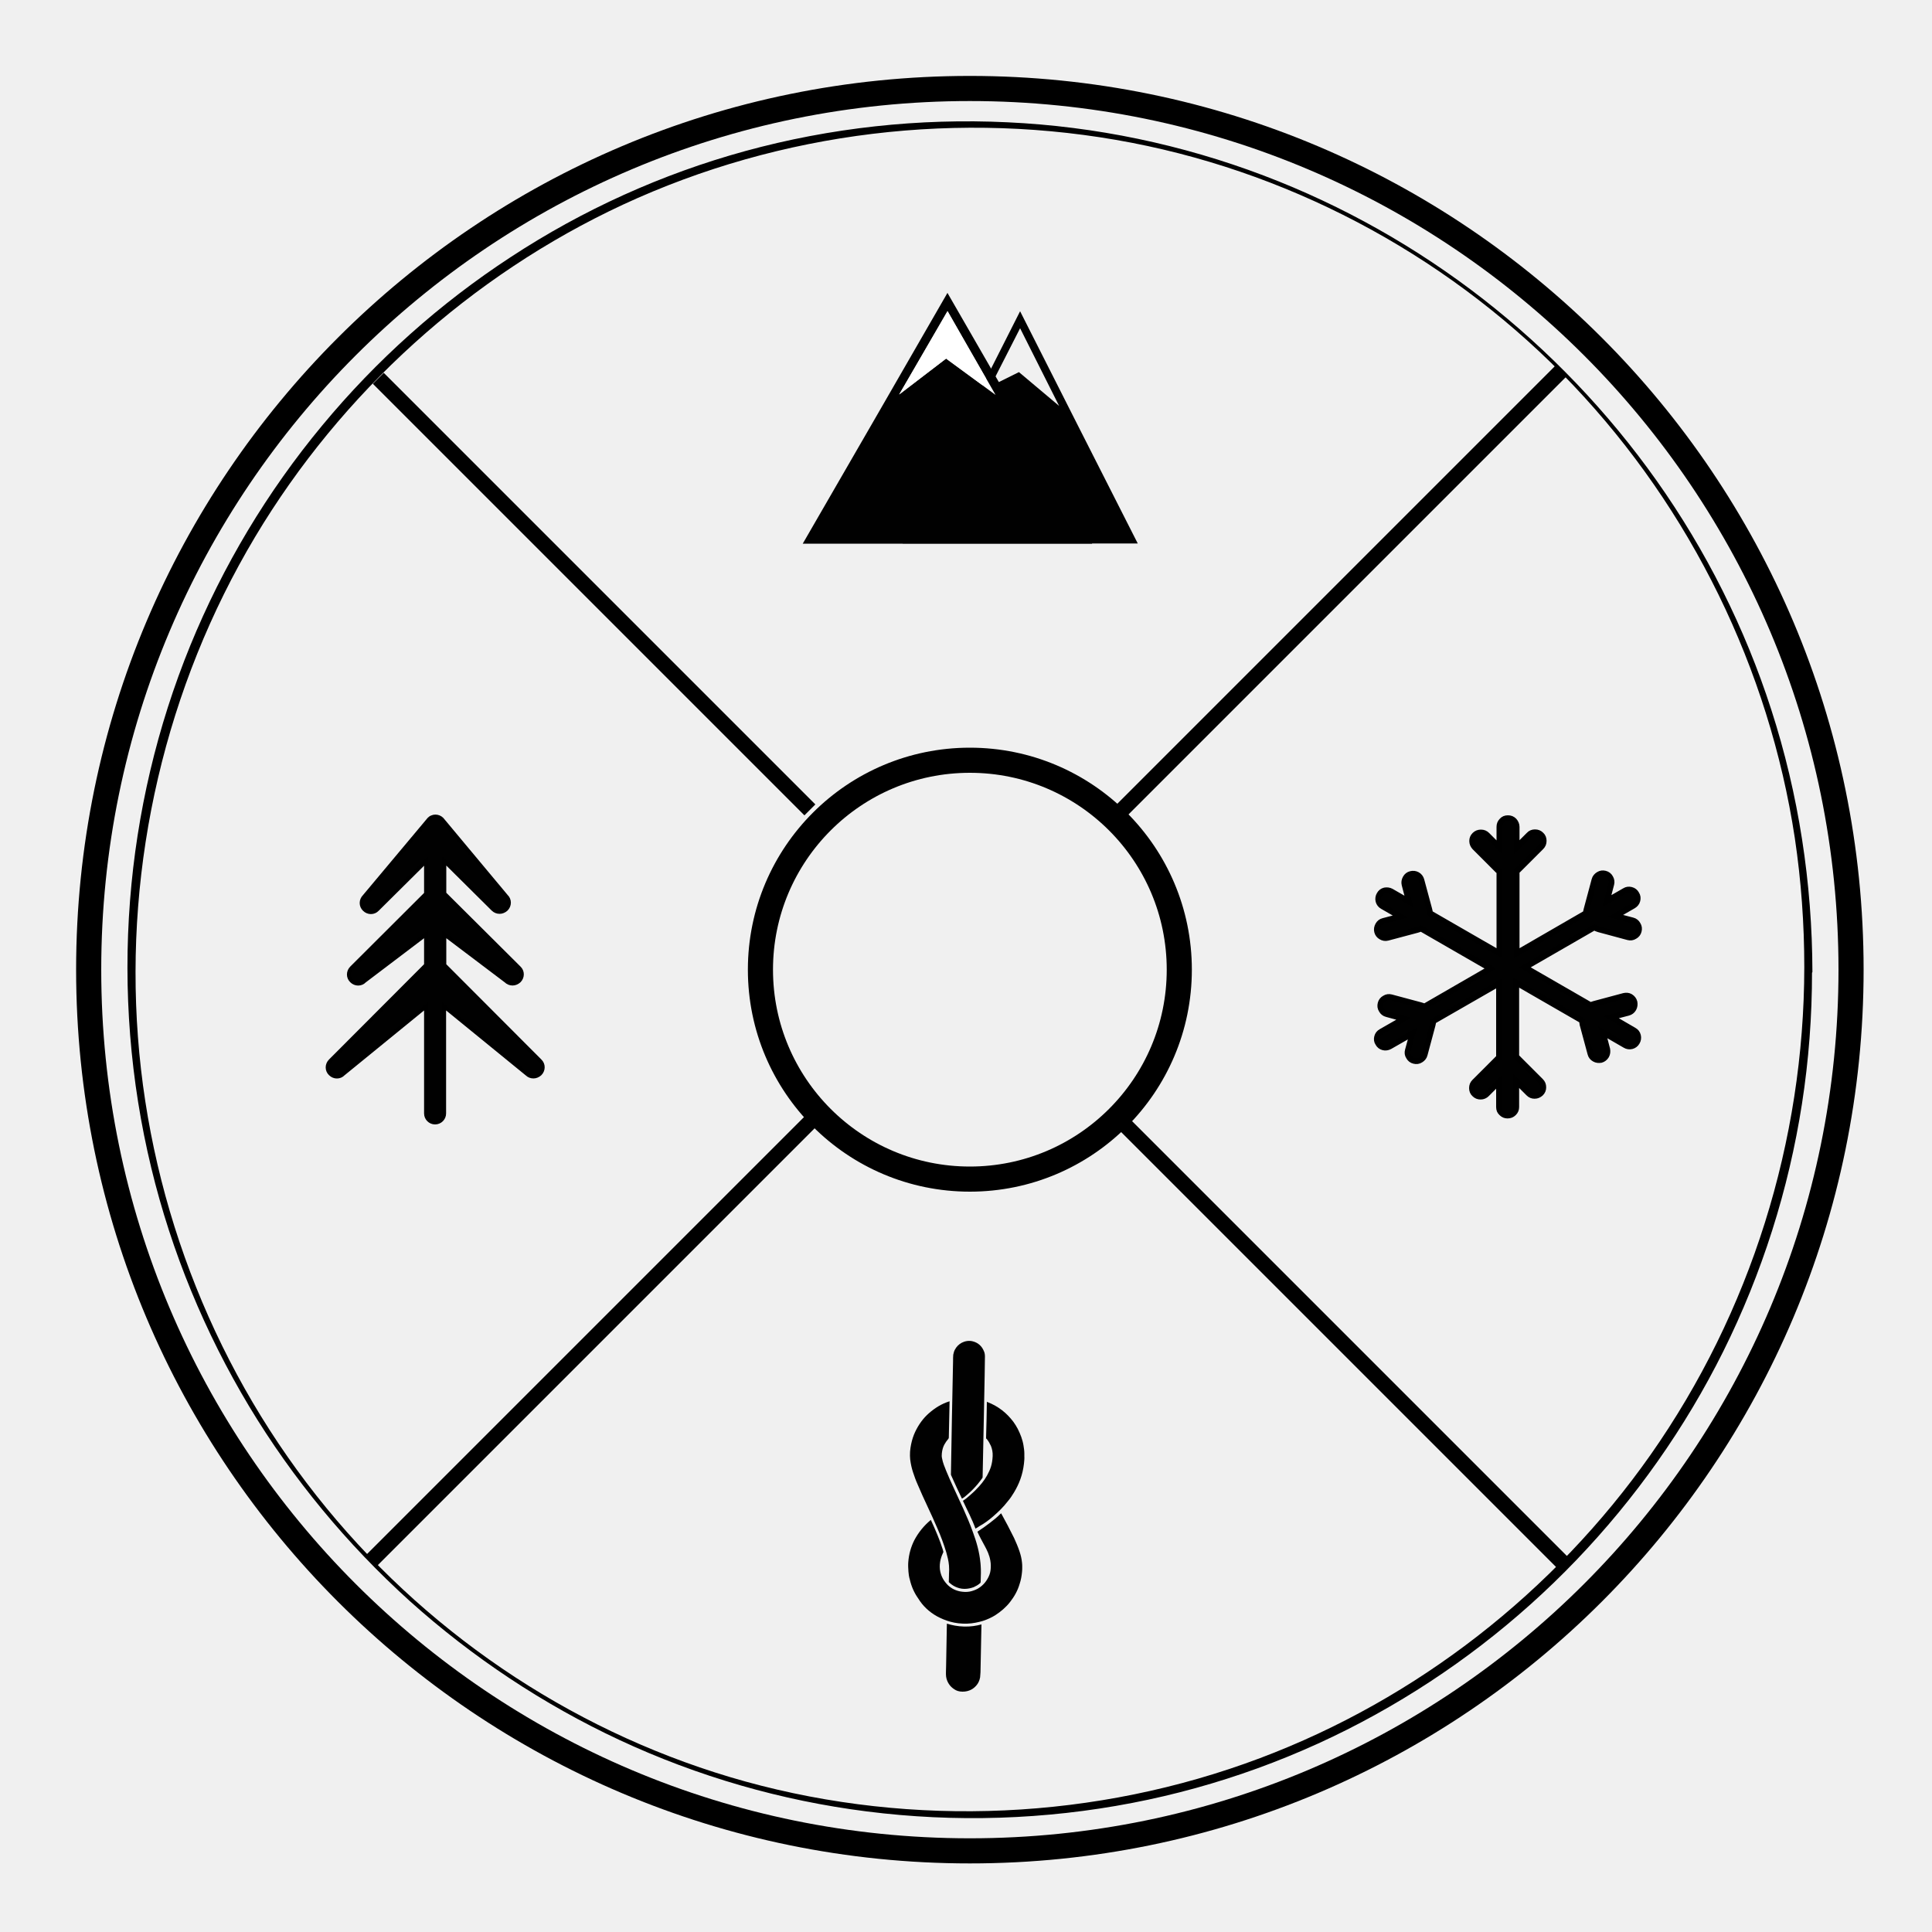
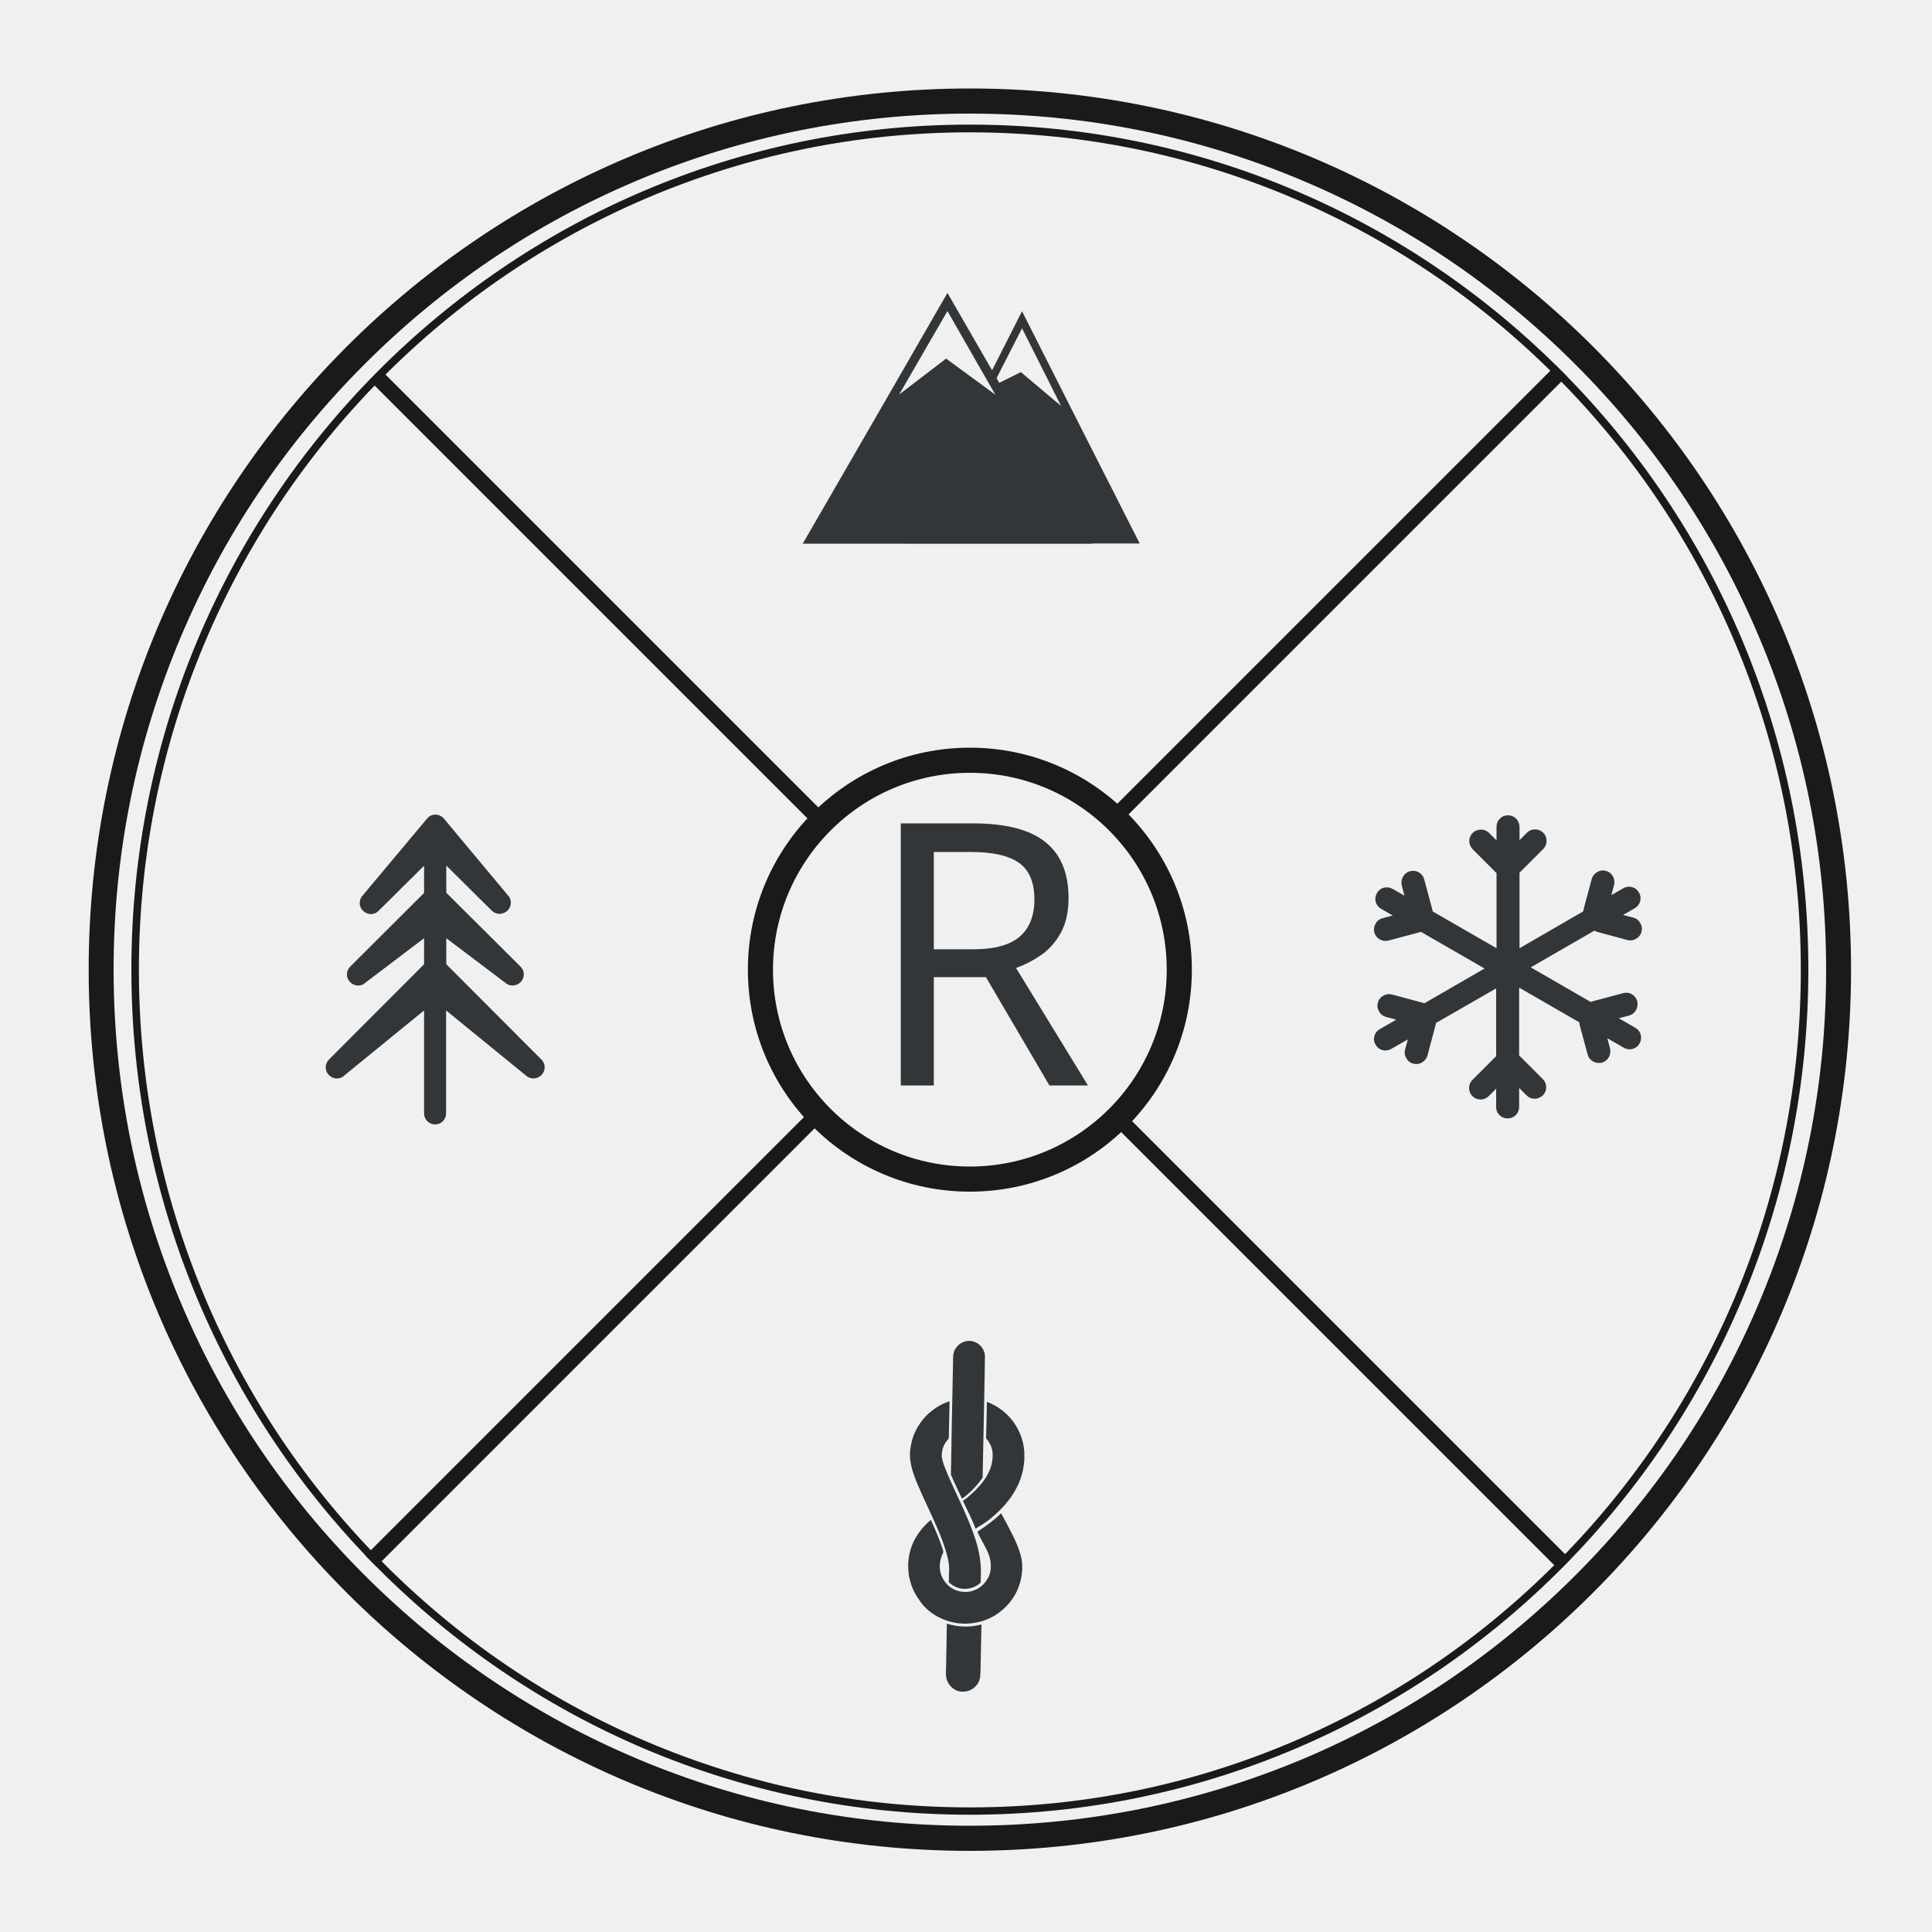
- <svg xmlns="http://www.w3.org/2000/svg" xmlns:xlink="http://www.w3.org/1999/xlink" version="1.1" id="Layer_1" x="0px" y="0px" viewBox="0 0 1000 1000" style="enable-background:new 0 0 1000 1000;" xml:space="preserve">
+ <svg xmlns="http://www.w3.org/2000/svg" version="1.1" id="Layer_1" x="0px" y="0px" viewBox="0 0 1000 1000" style="enable-background:new 0 0 1000 1000;" xml:space="preserve">
  <style type="text/css">
- 	.st0{fill:none;stroke:#000000;stroke-width:13;stroke-miterlimit:10;}
- 	.st1{display:none;}
- 	.st2{fill:none;stroke:#000000;stroke-width:8;stroke-miterlimit:10;}
- 	.st3{fill:#010101;}
- 	.st4{fill:#FFFFFF;}
- 	.st5{fill:#010101;stroke:#000000;stroke-width:3;stroke-miterlimit:10;}
- 	.st6{clip-path:url(#SVGID_2_);fill:#010101;}
- 	.st7{fill:#010101;stroke:#000000;stroke-width:2;stroke-miterlimit:10;}
+ 	.st0{display:none;}
+ 	.st1{display:inline;fill:#00AEEF;}
+ 	.st2{fill:#191A1B;}
+ 	.st3{fill:none;stroke:#191A1B;stroke-width:13;stroke-miterlimit:10;}
+ 	.st4{fill:none;stroke:#191B1C;stroke-width:8;stroke-miterlimit:10;}
+ 	.st5{fill:none;stroke:#191A1B;stroke-width:8;stroke-miterlimit:10;}
+ 	.st6{fill:#323638;}
+ 	.st7{fill:#323638;stroke:#323638;stroke-width:3;stroke-miterlimit:10;}
+ 	.st8{fill:#323638;stroke:#323638;stroke-width:2;stroke-miterlimit:10;}
+ 	.st9{font-family:'IndieFlower';}
+ 	.st10{font-size:190px;}
</style>
-   <circle class="st0" cx="502" cy="501.9" r="456.1" />
+   <g id="color" class="st0">
+     <path class="st1" d="M502,68.8c58.5,0,115.2,11.4,168.6,34c51.6,21.8,97.9,53,137.7,92.8c39.8,39.8,71,86.1,92.8,137.7   c22.6,53.4,34,110.1,34,168.6s-11.4,115.2-34,168.6c-21.8,51.6-53,97.9-92.8,137.7c-39.8,39.8-86.1,71-137.7,92.8   c-53.4,22.6-110.1,34-168.6,34s-115.2-11.4-168.6-34c-51.6-21.8-97.9-53-137.7-92.8c-39.8-39.8-71-86.1-92.8-137.7   c-22.6-53.4-34-110.1-34-168.6s11.4-115.2,34-168.6c21.8-51.6,53-97.9,92.8-137.7c39.8-39.8,86.1-71,137.7-92.8   C386.8,80.2,443.6,68.8,502,68.8 M502,45.8C250.1,45.8,45.9,250,45.9,501.9S250.1,958,502,958s456.1-204.2,456.1-456.1   S754,45.8,502,45.8L502,45.8z" />
+   </g>
  <g>
-     <g>
-       <path d="M933.9,500.6c-0.1,90-27.8,178.6-79.5,252.3c-49.9,71-120.9,126.5-202.2,157.1c-84.7,31.9-179.1,36.2-266.4,12.1    c-84.8-23.5-161-73.5-216.8-141.5c-56.6-68.9-90.9-154.9-97.6-243.8c-6.8-90.1,14.3-181.3,60.7-259    c44.6-74.6,111.5-135.2,190.4-171.9c81.7-37.9,174.8-49.1,263.3-32c86.9,16.8,167.5,61.3,228.5,125.5    c61,64.3,101.4,146.8,114.7,234.4C932.3,456,933.9,478.3,933.9,500.6c0,1.4,4.2,3.7,4.2,2.5c-0.1-46-7.1-91.9-21.3-135.8    c-13.6-42.2-33.7-82.3-59.4-118.6c-25.1-35.4-55.4-67.1-89.6-93.8c-34.4-26.8-72.8-48.5-113.6-64c-42.4-16.1-87.3-25.5-132.7-27.6    c-45.7-2.2-91.7,2.8-135.8,14.9c-43,11.8-84.1,30.4-121.4,54.9c-36.6,23.9-69.6,53.4-97.5,87.1c-28.4,34.2-51.5,72.8-68.3,113.9    c-17.2,42.1-27.7,86.8-31.2,132.1c-3.6,46.3,0.1,93.2,11,138.3C88.8,648,106,689.7,129,728c22.5,37.4,50.7,71.4,83.1,100.7    c32.4,29.1,69.1,53.5,108.5,71.9c40.5,18.9,83.8,31.4,128.1,37c45.6,5.8,92.2,4.3,137.3-4.4c44.1-8.5,86.8-24,126.1-45.8    c38.3-21.2,73.4-48.2,103.7-79.8c30.7-32,56.5-68.6,76.2-108.2c20-40.3,33.8-83.6,40.7-128.1c3.5-22.5,5.2-45.3,5.2-68.1    C938.1,501.7,933.9,499.5,933.9,500.6z" />
-     </g>
+     <path class="st2" d="M502,68.5c58,0,114.3,11.5,167.4,34.1c51.2,21.8,97.2,53.1,136.7,92.9c39.5,39.8,70.5,86.1,92.2,137.8   c22.4,53.4,33.8,110.2,33.8,168.7c0,58.5-11.4,115.3-33.8,168.7c-21.7,51.6-52.7,98-92.2,137.8c-39.5,39.8-85.5,71-136.7,92.9   c-53,22.6-109.3,34.1-167.4,34.1s-114.3-11.5-167.4-34.1c-51.2-21.8-97.2-53.1-136.7-92.9c-39.5-39.8-70.5-86.1-92.2-137.8   c-22.4-53.4-33.8-110.2-33.8-168.7c0-58.5,11.4-115.3,33.8-168.7c21.7-51.6,52.7-98,92.2-137.8c39.5-39.8,85.5-71,136.7-92.9   C387.7,80,444,68.5,502,68.5 M502,64.5c-239.7,0-434,195.8-434,437.4s194.3,437.4,434,437.4s434-195.8,434-437.4   S741.7,64.5,502,64.5L502,64.5z" />
  </g>
-   <circle class="st0" cx="502" cy="501.9" r="108.4" />
-   <polyline class="st1" points="527,479 509.3,494.5 539.7,555.3 524.8,550.3 496,493.8 514.3,479.7 489.8,457.8 490.3,557.7   478.3,565 478.3,438.3 " />
-   <line class="st2" x1="195.8" y1="195.8" x2="419.2" y2="419.2" />
-   <line class="st2" x1="808.1" y1="191.9" x2="578.3" y2="421.7" />
-   <line class="st2" x1="192" y1="808" x2="421.1" y2="578.9" />
-   <line class="st2" x1="809.9" y1="809.9" x2="578.9" y2="578.9" />
+   <circle class="st3" cx="502" cy="501.9" r="108.4" />
+   <line class="st4" x1="195.8" y1="195.8" x2="423.5" y2="423.5" />
+   <line class="st5" x1="808.1" y1="191.9" x2="578.3" y2="421.7" />
+   <line class="st5" x1="192" y1="808" x2="421.1" y2="578.9" />
+   <line class="st5" x1="809.9" y1="809.9" x2="578.9" y2="578.9" />
  <g>
    <g>
      <g>
-         <path class="st3" d="M558.4,221.2L528,161.1l-30.4,60.1l-30.4,60.1H528h60.9L558.4,221.2z M527.4,192.6l-14.7,7.3l5.1-10l10.2-20     l10.1,20.1l10.1,20.1L527.4,192.6z" />
+         <path class="st6" d="M559.4,221.2L529,161.1l-17.6,34.7l5.4,10.4l-8-5.2l-10.2,20.2l-30.4,60.1H529h60.9L559.4,221.2z      M528.4,192.6l-14.7,7.3l5.1-10l10.2-20l10.1,20.1l10.1,20.1L528.4,192.6z" />
      </g>
    </g>
    <g>
      <g>
-         <path class="st3" d="M527.8,216.5l-37.4-64.9L453,216.5l-37.5,64.9h74.9h74.9L527.8,216.5z M489.7,185.6l-24.3,18.6l12.5-21.6     l12.5-21.6l12.4,21.7l12.4,21.6L489.7,185.6z" />
+         <path class="st6" d="M527.8,216.5l-37.4-64.9L453,216.5l-37.5,64.9h74.9h74.9L527.8,216.5z M489.7,185.6l-24.3,18.6l12.5-21.6     l12.5-21.6l12.4,21.7l12.4,21.6L489.7,185.6z" />
      </g>
    </g>
-     <polygon class="st4" points="465.4,204.2 490.5,161.1 515.3,204.4 489.7,185.6  " />
  </g>
-   <path class="st5" d="M827.5,481l15.2,4.1c1.2,0.3,2.3,0.2,3.4-0.5c1.1-0.6,1.8-1.5,2.1-2.7c0.3-1.2,0.2-2.3-0.5-3.4  c-0.6-1.1-1.5-1.8-2.7-2.1l-8.8-2.3l9.2-5.3c1-0.6,1.8-1.5,2.1-2.7c0.3-1.2,0.2-2.3-0.5-3.4c-0.6-1.1-1.5-1.8-2.7-2.1  c-1.2-0.3-2.3-0.2-3.4,0.5l-9.2,5.3l2.3-8.8c0.3-1.1,0.1-2.3-0.5-3.3c-0.6-1.1-1.5-1.8-2.7-2.1c-1.2-0.3-2.3-0.2-3.4,0.5  c-1,0.6-1.8,1.5-2.1,2.7l-4.1,15.3c-0.2,0.7-0.3,1.4-0.4,2l-35.8,20.7V451c0.5-0.4,1-0.9,1.5-1.4l11.2-11.2c0.9-0.9,1.3-1.9,1.3-3.2  c0-1.2-0.4-2.3-1.3-3.1c-0.9-0.9-1.9-1.3-3.2-1.3c-1.2,0-2.3,0.4-3.1,1.3l-6.4,6.4V428c0-1.2-0.5-2.3-1.3-3.2  c-0.9-0.9-1.9-1.3-3.2-1.3c-1.3,0-2.3,0.4-3.1,1.3c-0.9,0.9-1.3,1.9-1.3,3.2v10.6l-6.4-6.4c-0.9-0.9-1.9-1.3-3.2-1.3  c-1.2,0-2.3,0.4-3.2,1.3c-0.9,0.9-1.3,1.9-1.3,3.1c0,1.3,0.5,2.3,1.3,3.2l11.2,11.2c0.5,0.6,1,1,1.6,1.4v42.3l-35.9-20.7  c-0.1-0.6-0.2-1.3-0.4-2l-4.1-15.2c-0.3-1.1-1-2.1-2.1-2.7c-1.1-0.6-2.2-0.7-3.4-0.4c-1.2,0.3-2.1,1-2.7,2.1  c-0.6,1.1-0.8,2.2-0.5,3.4l2.3,8.8l-9.2-5.3c-1.1-0.6-2.2-0.7-3.4-0.5c-1.2,0.3-2.1,1-2.7,2.1c-0.6,1-0.8,2.2-0.5,3.4  c0.3,1.1,1,2.1,2.1,2.7l9.2,5.3l-8.8,2.3c-1.2,0.3-2.1,1-2.7,2.1c-0.6,1.1-0.8,2.2-0.5,3.4c0.3,1.2,1,2.1,2.1,2.7  c1,0.6,2.2,0.8,3.3,0.5l15.4-4.1c0.7-0.2,1.3-0.4,1.9-0.7l35.9,20.7l-34.1,19.7c-0.6-0.3-1.2-0.5-1.9-0.7l-15.3-4.1  c-1.2-0.3-2.3-0.2-3.4,0.5c-1.1,0.6-1.8,1.5-2.1,2.7c-0.3,1.2-0.2,2.3,0.5,3.4c0.6,1.1,1.5,1.8,2.7,2.1l8.8,2.4l-11.7,6.7  c-1.1,0.6-1.8,1.5-2.1,2.7c-0.3,1.1-0.2,2.3,0.5,3.3c0.6,1.1,1.5,1.8,2.7,2.1c1.1,0.3,2.3,0.1,3.4-0.5l11.7-6.7l-2.4,8.8  c-0.3,1.1-0.2,2.3,0.5,3.3c0.6,1.1,1.5,1.8,2.7,2.1c1.2,0.3,2.3,0.2,3.4-0.5c1-0.6,1.8-1.5,2.1-2.7l4.1-15.3c0.2-0.7,0.3-1.4,0.3-2  l34.1-19.6v38.4c-0.5,0.4-1,0.8-1.5,1.4l-11.2,11.2c-0.9,0.9-1.3,1.9-1.3,3.2c0,1.2,0.4,2.3,1.3,3.1c0.9,0.9,1.9,1.3,3.2,1.3  c1.2,0,2.3-0.5,3.1-1.3l6.4-6.4V573c0,1.3,0.4,2.3,1.3,3.1c0.9,0.9,1.9,1.3,3.1,1.3c1.2,0,2.3-0.4,3.2-1.3c0.9-0.9,1.3-1.9,1.3-3.1  v-13.5l6.4,6.4c0.9,0.9,1.9,1.3,3.1,1.3c1.3,0,2.3-0.5,3.2-1.3c0.9-0.9,1.3-1.9,1.3-3.1c0-1.3-0.4-2.3-1.3-3.2l-11.2-11.2  c-0.5-0.6-1-1-1.5-1.4v-38.4l34,19.6c0.1,0.6,0.2,1.3,0.3,1.9v0.1l4.1,15.2c0.3,1.2,1,2.1,2.1,2.7c1,0.6,2.2,0.7,3.4,0.5  c1.1-0.3,2.1-1.1,2.7-2.1c0.6-1.1,0.7-2.2,0.5-3.4l-2.3-8.8l11.6,6.7c1,0.6,2.2,0.8,3.4,0.5c1.1-0.3,2.1-1,2.7-2.1  c0.6-1,0.8-2.2,0.5-3.4c-0.3-1.2-1-2.1-2.1-2.7l-11.7-6.8l8.8-2.3c1.1-0.3,2.1-1,2.7-2.1c0.6-1.1,0.7-2.2,0.5-3.4  c-0.3-1.2-1-2.1-2.1-2.8c-1-0.6-2.2-0.7-3.4-0.4l-15.3,4.1c-0.7,0.2-1.3,0.4-1.9,0.7l-34-19.6l35.9-20.7  C826.1,480.5,826.7,480.8,827.5,481z" />
+   <path class="st7" d="M827.5,481l15.2,4.1c1.2,0.3,2.3,0.2,3.4-0.5c1.1-0.6,1.8-1.5,2.1-2.7c0.3-1.2,0.2-2.3-0.5-3.4  c-0.6-1.1-1.5-1.8-2.7-2.1l-8.8-2.3l9.2-5.3c1-0.6,1.8-1.5,2.1-2.7c0.3-1.2,0.2-2.3-0.5-3.4c-0.6-1.1-1.5-1.8-2.7-2.1  c-1.2-0.3-2.3-0.2-3.4,0.5l-9.2,5.3l2.3-8.8c0.3-1.1,0.1-2.3-0.5-3.3c-0.6-1.1-1.5-1.8-2.7-2.1c-1.2-0.3-2.3-0.2-3.4,0.5  c-1,0.6-1.8,1.5-2.1,2.7l-4.1,15.3c-0.2,0.7-0.3,1.4-0.4,2l-35.8,20.7V451c0.5-0.4,1-0.9,1.5-1.4l11.2-11.2c0.9-0.9,1.3-1.9,1.3-3.2  c0-1.2-0.4-2.3-1.3-3.1c-0.9-0.9-1.9-1.3-3.2-1.3c-1.2,0-2.3,0.4-3.1,1.3l-6.4,6.4V428c0-1.2-0.5-2.3-1.3-3.2  c-0.9-0.9-1.9-1.3-3.2-1.3c-1.3,0-2.3,0.4-3.1,1.3c-0.9,0.9-1.3,1.9-1.3,3.2v10.6l-6.4-6.4c-0.9-0.9-1.9-1.3-3.2-1.3  c-1.2,0-2.3,0.4-3.2,1.3c-0.9,0.9-1.3,1.9-1.3,3.1c0,1.3,0.5,2.3,1.3,3.2l11.2,11.2c0.5,0.6,1,1,1.6,1.4v42.3l-35.9-20.7  c-0.1-0.6-0.2-1.3-0.4-2l-4.1-15.2c-0.3-1.1-1-2.1-2.1-2.7c-1.1-0.6-2.2-0.7-3.4-0.4c-1.2,0.3-2.1,1-2.7,2.1  c-0.6,1.1-0.8,2.2-0.5,3.4l2.3,8.8l-9.2-5.3c-1.1-0.6-2.2-0.7-3.4-0.5c-1.2,0.3-2.1,1-2.7,2.1c-0.6,1-0.8,2.2-0.5,3.4  c0.3,1.1,1,2.1,2.1,2.7l9.2,5.3l-8.8,2.3c-1.2,0.3-2.1,1-2.7,2.1c-0.6,1.1-0.8,2.2-0.5,3.4c0.3,1.2,1,2.1,2.1,2.7  c1,0.6,2.2,0.8,3.3,0.5l15.4-4.1c0.7-0.2,1.3-0.4,1.9-0.7l35.9,20.7l-34.1,19.7c-0.6-0.3-1.2-0.5-1.9-0.7l-15.3-4.1  c-1.2-0.3-2.3-0.2-3.4,0.5c-1.1,0.6-1.8,1.5-2.1,2.7c-0.3,1.2-0.2,2.3,0.5,3.4c0.6,1.1,1.5,1.8,2.7,2.1l8.8,2.4l-11.7,6.7  c-1.1,0.6-1.8,1.5-2.1,2.7c-0.3,1.1-0.2,2.3,0.5,3.3c0.6,1.1,1.5,1.8,2.7,2.1c1.1,0.3,2.3,0.1,3.4-0.5l11.7-6.7l-2.4,8.8  c-0.3,1.1-0.2,2.3,0.5,3.3c0.6,1.1,1.5,1.8,2.7,2.1c1.2,0.3,2.3,0.2,3.4-0.5c1-0.6,1.8-1.5,2.1-2.7l4.1-15.3c0.2-0.7,0.3-1.4,0.3-2  l34.1-19.6v38.4c-0.5,0.4-1,0.8-1.5,1.4l-11.2,11.2c-0.9,0.9-1.3,1.9-1.3,3.2c0,1.2,0.4,2.3,1.3,3.1c0.9,0.9,1.9,1.3,3.2,1.3  c1.2,0,2.3-0.5,3.1-1.3l6.4-6.4V573c0,1.3,0.4,2.3,1.3,3.1c0.9,0.9,1.9,1.3,3.1,1.3c1.2,0,2.3-0.4,3.2-1.3c0.9-0.9,1.3-1.9,1.3-3.1  v-13.5l6.4,6.4c0.9,0.9,1.9,1.3,3.1,1.3c1.3,0,2.3-0.5,3.2-1.3c0.9-0.9,1.3-1.9,1.3-3.1c0-1.3-0.4-2.3-1.3-3.2l-11.2-11.2  c-0.5-0.6-1-1-1.5-1.4v-38.4l34,19.6c0.1,0.6,0.2,1.3,0.3,1.9v0.1l4.1,15.2c0.3,1.2,1,2.1,2.1,2.7c1,0.6,2.2,0.7,3.4,0.5  c1.1-0.3,2.1-1.1,2.7-2.1c0.6-1.1,0.7-2.2,0.5-3.4l-2.3-8.8l11.6,6.7c1,0.6,2.2,0.8,3.4,0.5c1.1-0.3,2.1-1,2.7-2.1  c0.6-1,0.8-2.2,0.5-3.4c-0.3-1.2-1-2.1-2.1-2.7l-11.7-6.8l8.8-2.3c1.1-0.3,2.1-1,2.7-2.1c0.6-1.1,0.7-2.2,0.5-3.4  c-0.3-1.2-1-2.1-2.1-2.8c-1-0.6-2.2-0.7-3.4-0.4l-15.3,4.1c-0.7,0.2-1.3,0.4-1.9,0.7l-34-19.6l35.9-20.7  C826.1,480.5,826.7,480.8,827.5,481z" />
  <g>
    <g>
-       <defs>
-         <rect id="SVGID_1_" x="409.2" y="755.2" transform="matrix(1.962615e-02 -0.9998 0.9998 1.962615e-02 -294.4693 1269.308)" width="181.6" height="59.3" />
-       </defs>
-       <clipPath id="SVGID_2_">
-         <use xlink:href="#SVGID_1_" style="overflow:visible;" />
-       </clipPath>
      <path class="st6" d="M491.1,744.2l0.4-18.9c-4.2,1.3-7.6,3.5-10.6,6.1c-3,2.6-5.4,5.9-7.2,9.7c-0.9,1.9-1.6,4-2.1,6.4    c-0.5,2.4-0.8,5.1-0.5,7.8c0.3,2.5,0.8,4.7,1.5,6.8c0.7,2.1,1.4,4.1,2.3,6.1c3.3,7.9,7.1,15.3,10.4,23.1c1.7,3.9,3.2,7.9,4.5,12.2    c0.6,2.2,1.2,4.4,1.4,6.9c0.1,1.3,0.1,2.7,0,4.1c0,1.5-0.1,3-0.1,4.4c0.9,0.9,2.1,1.8,3.4,2.4c1.3,0.6,2.9,1.1,4.7,1.1    c1.9,0,3.4-0.4,4.8-0.9c1.1-0.5,2.2-1.1,3.1-1.9c0.1-0.1,0.4-0.3,0.4-0.4c0.1-0.2,0.1-0.6,0.1-0.9c0.1-2.7,0.2-5.5,0-7.9    c0-0.4-0.1-0.9-0.1-1.3c-0.6-6.1-2.1-11.1-3.9-16c-1.5-4.2-3.2-8.2-5-12.2c-0.6-1.3-1.2-2.6-1.8-3.9c-1.2-2.6-2.4-5.2-3.6-7.8    c-1.2-2.6-2.4-5.3-3.5-8c-0.8-2-1.7-4.1-2.1-6.4c-0.2-0.8-0.2-1.6-0.1-2.6c0.2-1.8,0.6-3.2,1.3-4.5c0.6-1.1,1.3-2.1,2.1-3    C490.9,744.5,491.1,744.4,491.1,744.2 M508.6,764.6c0-0.2,1.3-61.7,1.2-62.5c0-1.1-0.2-2.1-0.6-2.9c-1-2.4-2.9-4.2-5.6-4.9    c-2.1-0.6-4.3-0.1-5.8,0.7c-1.5,0.8-2.7,2-3.5,3.5c-0.4,0.7-0.7,1.6-0.9,2.7c-0.1,1-0.1,2.3-0.1,3.4c-0.4,19.5-0.8,39.1-1.1,58.5    c0,0.3,0.1,0.5,0.2,0.7c1.8,4.1,3.6,7.9,5.5,11.9c1.1-0.6,2.1-1.5,3-2.3c1.9-1.6,3.6-3.4,5.2-5.3c0.8-1,1.6-2,2.3-3    C508.5,764.9,508.6,764.8,508.6,764.6 M513.8,785.1c2.8-2.4,5.5-5,7.8-8c1.2-1.4,2.3-3,3.3-4.7c2.5-4.2,4.4-8.8,5.1-14.8    c0.1-1.2,0.3-2.6,0.2-3.8c0-0.5,0-1,0-1.4c0-1.4-0.2-2.7-0.4-4c-0.5-3.3-1.7-6.2-3-8.8c-0.7-1.3-1.4-2.5-2.3-3.7    c-3.4-4.5-7.7-8-13.4-10.2c-0.1,0-0.2-0.1-0.3-0.1c-0.1,6.1-0.2,12.2-0.4,18.3c0,0.2,0,0.5,0,0.6c0,0.1,0.3,0.3,0.4,0.4    c0.8,1,1.5,2.2,2.1,3.5c0.6,1.5,1,3.3,0.9,5.3c-0.1,2.1-0.4,3.9-0.9,5.5c-0.5,1.6-1.2,3-2,4.5c-1.5,2.7-3.5,5.1-5.6,7.2    c-1,1.1-2.2,2.1-3.3,3.1c-1.1,1-2.3,2-3.6,2.8c2.2,4.8,4.7,9.4,6.5,14.4c0.4-0.2,0.5-0.3,0.9-0.5c0.4-0.3,0.8-0.5,1.2-0.8    C509.4,788.6,511.7,786.9,513.8,785.1 M485,836.6c4.1,2.2,9.1,4,15.6,3.8c3-0.1,5.6-0.7,8.1-1.4c2.4-0.8,4.6-1.8,6.5-3    c2.9-1.9,5.5-4.1,7.6-6.8c2.1-2.7,3.9-5.7,5-9.5c0.6-1.8,1-3.9,1.2-6.1c0.1-0.7,0.1-1.7,0.1-2.4c0-0.8,0-1.6-0.1-2.3    c-0.2-2.2-0.7-4.1-1.3-5.9c-0.8-2.4-1.8-4.7-2.8-6.9c-1.1-2.2-2.2-4.4-3.3-6.5c-1.1-2.1-2.3-4.2-3.4-6.3c-0.3,0.2-0.5,0.4-0.7,0.6    c-1.6,1.6-3.4,3-5.2,4.4c-2.1,1.6-4.2,3.1-6.4,4.5c1.1,2.5,2.4,4.8,3.7,7.2c1.3,2.4,2.5,4.8,3,7.8c0.3,1.6,0.3,3.4,0.1,5    c-0.2,1.6-0.8,3-1.4,4.1c-1.3,2.4-3.1,4.2-5.4,5.5c-1.2,0.6-2.5,1.1-4,1.4c-1.6,0.3-3.4,0.2-5-0.1c-1.5-0.3-2.8-0.8-4-1.5    c-1.1-0.7-2.2-1.5-3-2.5c-1.7-1.9-3-4.3-3.4-7.4c-0.4-3.6,0.7-6.7,1.8-9c-0.1-0.4-0.2-0.8-0.3-1.2c-0.8-2.5-1.7-5-2.7-7.4    c-1.1-2.7-2.3-5.4-3.5-8c-3.5,2.9-6.4,6.4-8.6,10.6c-1.6,3.2-2.8,7-3.1,11.5c-0.1,1.5,0,3.1,0.1,4.6c0.1,1.4,0.3,2.8,0.7,4.1    c0.9,3.9,2.4,7.1,4.4,9.9C477.6,831.2,481,834.4,485,836.6 M498.2,875.6c1.8,0,3.2-0.4,4.4-1c1.2-0.6,2.2-1.5,3-2.5    c0.8-1,1.4-2.3,1.7-3.9c0.1-0.8,0.1-1.7,0.2-2.6c0.2-8.2,0.3-16.5,0.5-24.8c0,0,0,0,0,0c-2.6,0.7-5.6,1.2-9,1.1    c-3.4-0.1-6.3-0.7-8.9-1.5c-0.1,7.3-0.3,14.7-0.4,22c0,1.9-0.2,3.8,0,5.4c0.2,1.5,0.8,2.9,1.5,3.9c0.7,1.1,1.7,2,2.8,2.7    C495,875.1,496.4,875.6,498.2,875.6" />
    </g>
  </g>
-   <path class="st7" d="M261.9,507.7c0.9,0.9,2.1,1.4,3.4,1.4c1.2,0,2.4-0.5,3.4-1.4c1.9-1.9,1.9-4.9,0-6.7L230,462.5v-16.9l25.2,25  c0.9,0.9,2.1,1.4,3.4,1.4c1.2,0,2.4-0.5,3.4-1.4c1.9-1.9,1.9-4.9,0-6.7L228.7,424c-0.4-0.4-1-0.8-1.5-1c-1.2-0.5-2.5-0.5-3.6,0  c-0.6,0.2-1.1,0.6-1.5,1L188.6,464c-1.9,1.9-1.9,4.9,0,6.7c1.9,1.9,4.9,1.9,6.7,0l25.2-25v16.9L182,501c-1.9,1.9-1.9,4.9,0,6.7  c1.9,1.9,4.9,1.9,6.7,0l31.8-24.1v15.9L171,549.1c-1.9,1.9-1.9,4.9,0,6.7c1.9,1.9,4.9,1.9,6.7,0l42.8-34.9l0,55.4  c0,2.6,2.1,4.7,4.7,4.7s4.7-2.1,4.7-4.7l0-55.4l42.8,34.9c0.9,0.9,2.1,1.4,3.4,1.4c1.2,0,2.4-0.5,3.4-1.4c1.9-1.9,1.9-4.9,0-6.7  L230,499.5v-15.9L261.9,507.7z" />
+   <path class="st8" d="M261.9,507.7c0.9,0.9,2.1,1.4,3.4,1.4c1.2,0,2.4-0.5,3.4-1.4c1.9-1.9,1.9-4.9,0-6.7L230,462.5v-16.9l25.2,25  c0.9,0.9,2.1,1.4,3.4,1.4c1.2,0,2.4-0.5,3.4-1.4c1.9-1.9,1.9-4.9,0-6.7L228.7,424c-0.4-0.4-1-0.8-1.5-1c-1.2-0.5-2.5-0.5-3.6,0  c-0.6,0.2-1.1,0.6-1.5,1L188.6,464c-1.9,1.9-1.9,4.9,0,6.7c1.9,1.9,4.9,1.9,6.7,0l25.2-25v16.9L182,501c-1.9,1.9-1.9,4.9,0,6.7  c1.9,1.9,4.9,1.9,6.7,0l31.8-24.1v15.9L171,549.1c-1.9,1.9-1.9,4.9,0,6.7c1.9,1.9,4.9,1.9,6.7,0l42.8-34.9l0,55.4  c0,2.6,2.1,4.7,4.7,4.7s4.7-2.1,4.7-4.7l0-55.4l42.8,34.9c0.9,0.9,2.1,1.4,3.4,1.4c1.2,0,2.4-0.5,3.4-1.4c1.9-1.9,1.9-4.9,0-6.7  L230,499.5v-15.9L261.9,507.7z" />
+   <g>
+     <path class="st2" d="M502,58.8c59.8,0,117.9,11.7,172.5,34.8c52.8,22.3,100.2,54.3,140.9,95s72.7,88.1,95,140.9   c23.1,54.6,34.8,112.7,34.8,172.5s-11.7,117.9-34.8,172.5c-22.3,52.8-54.3,100.2-95,140.9c-40.7,40.7-88.1,72.7-140.9,95   C619.9,933.3,561.9,945,502,945s-117.9-11.7-172.5-34.8c-52.8-22.3-100.2-54.3-140.9-95c-40.7-40.7-72.7-88.1-95-140.9   c-23.1-54.6-34.8-112.7-34.8-172.5S70.6,384,93.7,329.4c22.3-52.8,54.3-100.2,95-140.9s88.1-72.7,140.9-95   C384.2,70.5,442.2,58.8,502,58.8 M502,45.8C250.1,45.8,45.9,250,45.9,501.9S250.1,958,502,958s456.1-204.2,456.1-456.1   S754,45.8,502,45.8L502,45.8z" />
+   </g>
+   <text transform="matrix(1 0 0 1 447.8077 561.8374)" class="st6 st9 st10">R</text>
</svg>
